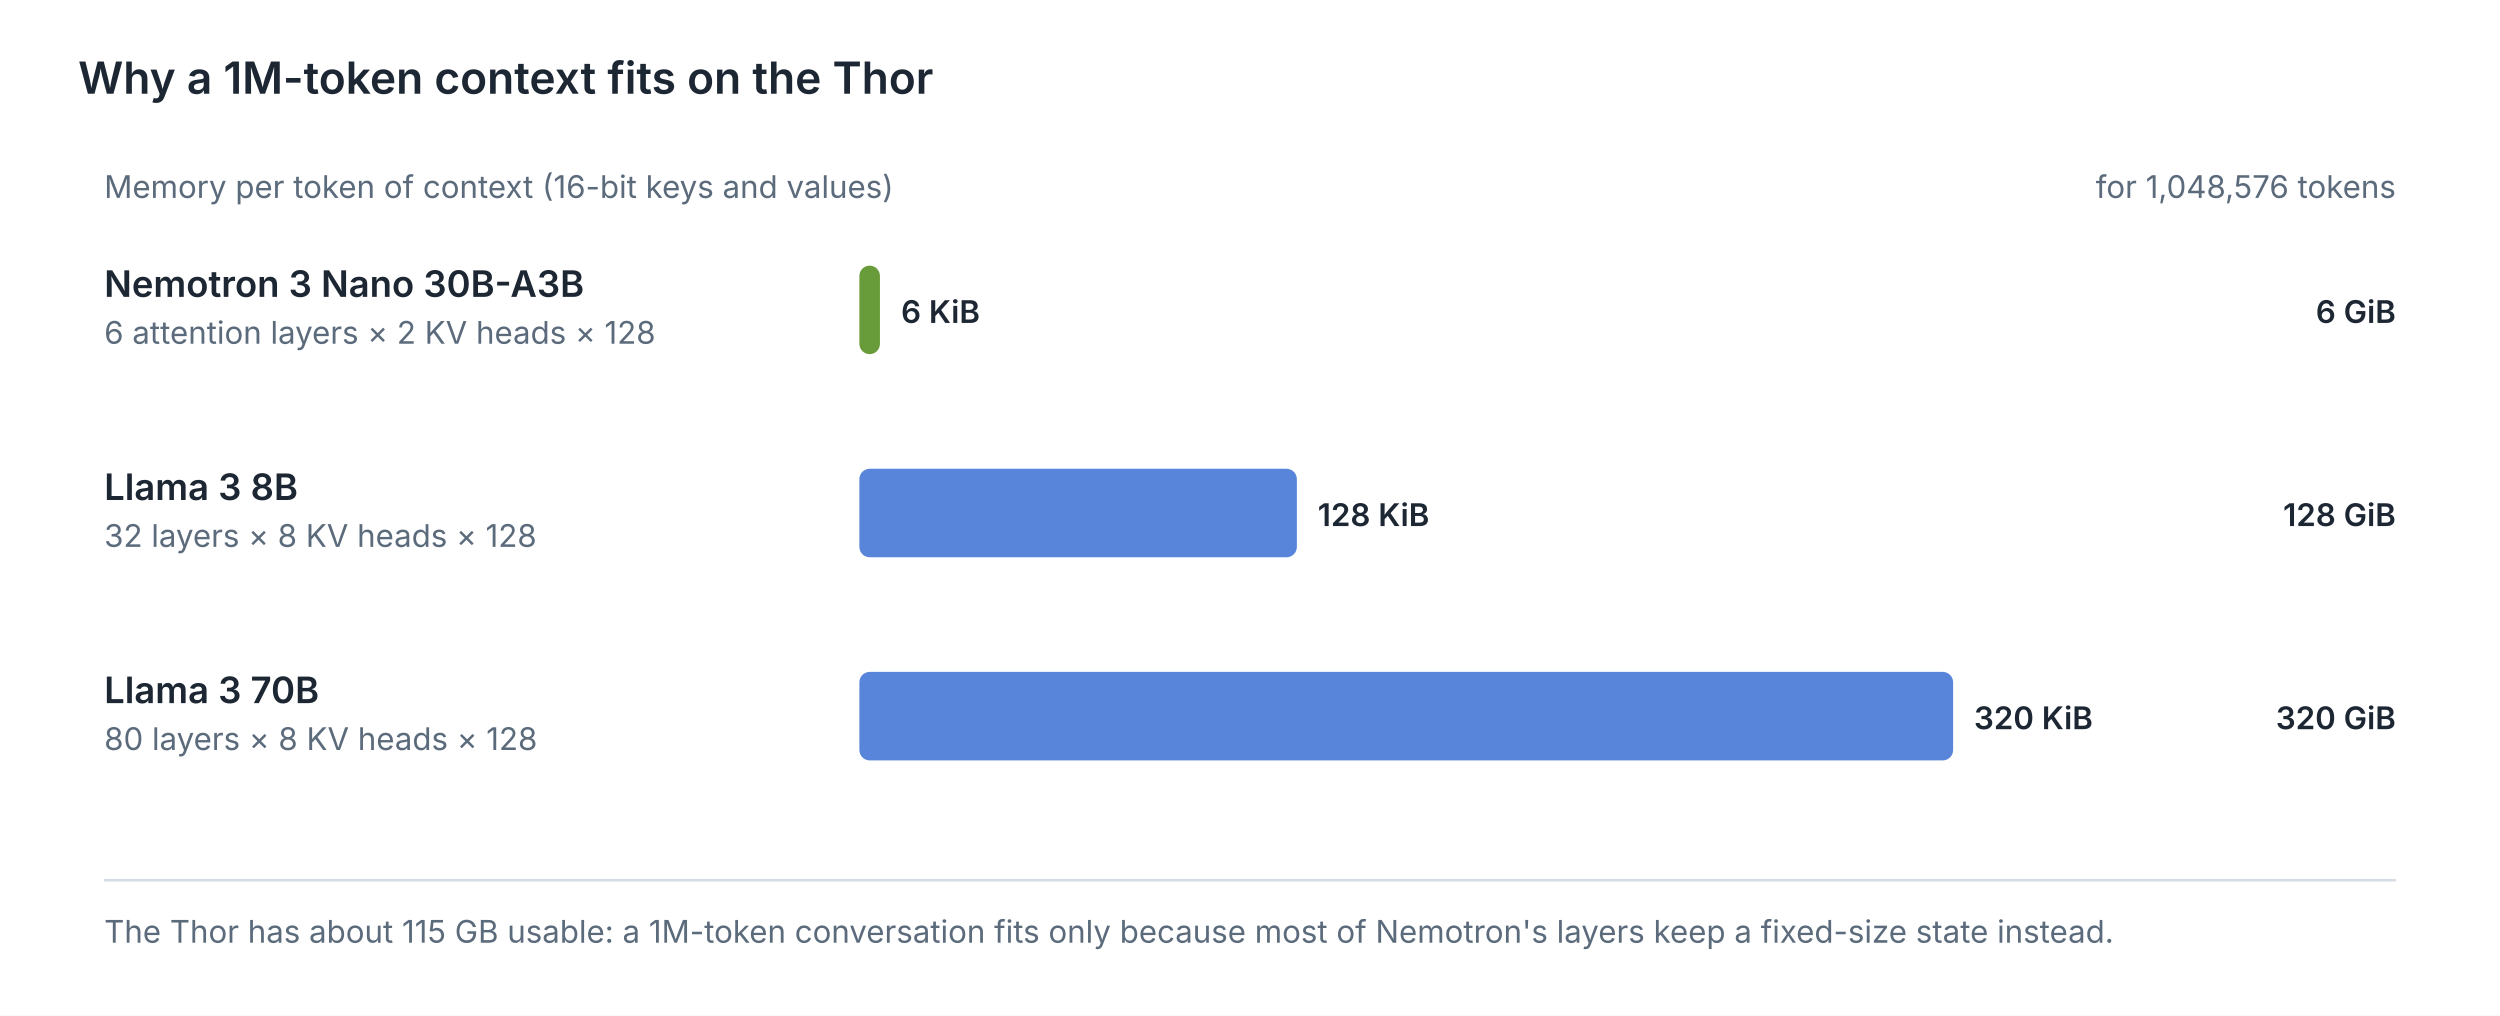
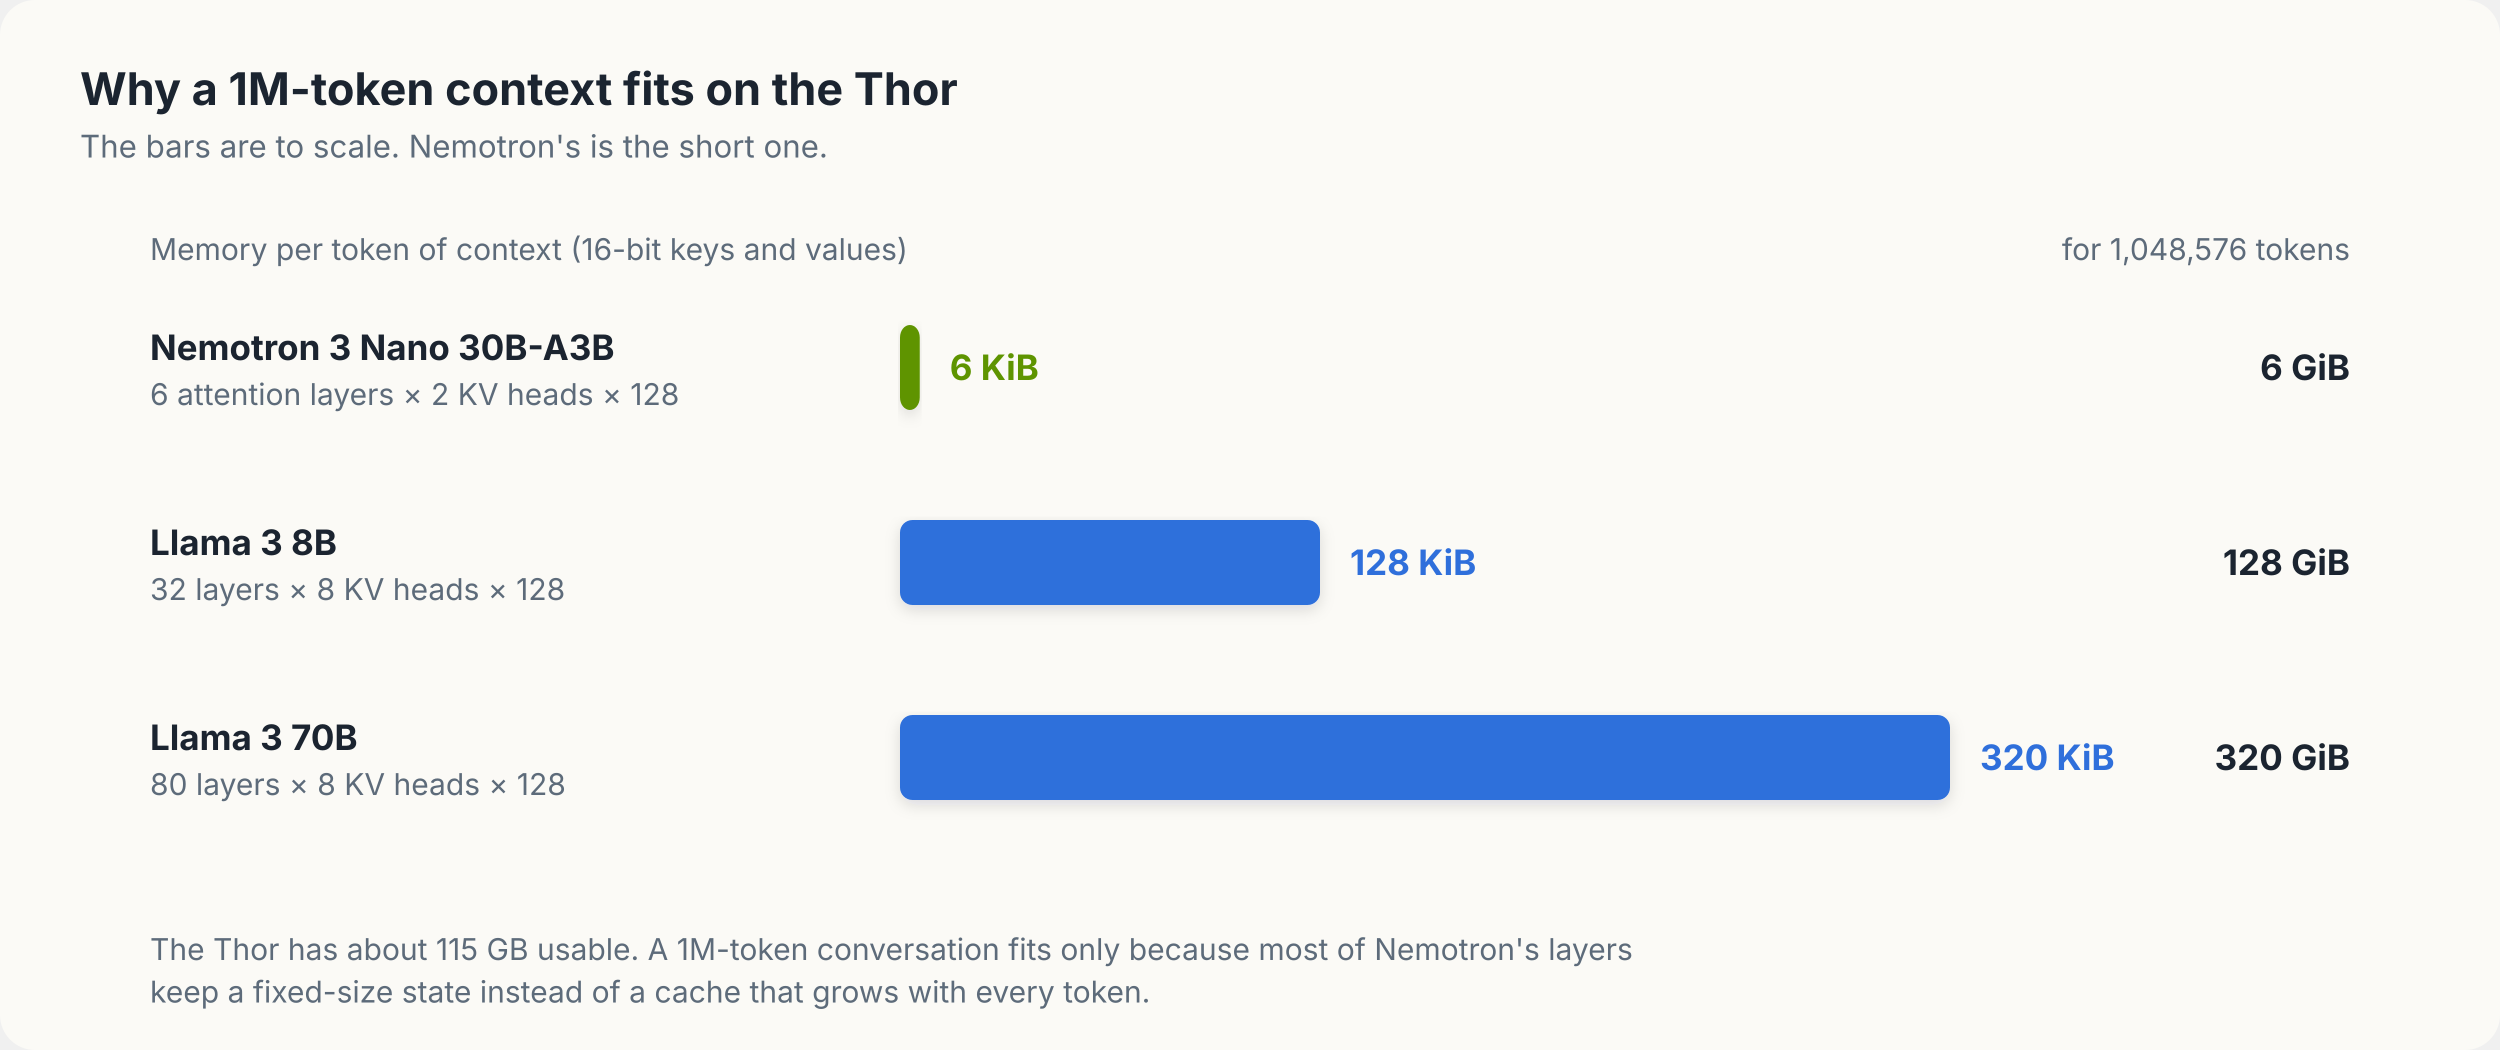
- <svg xmlns="http://www.w3.org/2000/svg" viewBox="0 0 960 390" width="960" height="390" role="img" aria-label="Memory per token of context: Nemotron 3 Nano 6 KiB, Llama 3 8B 128 KiB, Llama 3 70B 320 KiB. For one million tokens: 6 GiB, 128 GiB, 320 GiB.">
+ <svg xmlns="http://www.w3.org/2000/svg" viewBox="0 0 1000 420" width="1000" height="420" role="img" aria-label="Memory per token of context: Nemotron 3 Nano 6 KiB, Llama 3 8B 128 KiB, Llama 3 70B 320 KiB. For one million tokens: 6 GiB, 128 GiB, 320 GiB.">
  <style>
-     text { font-family: Inter, "Segoe UI", Helvetica, Arial, sans-serif; }
-     .title { fill: #1D2733; font-size: 17px; font-weight: 600; }
-     .name { fill: #1D2733; font-size: 14px; font-weight: 600; }
-     .note { fill: #5B6B7C; font-size: 12px; }
-     .label { fill: #1E88A8; font-size: 12px; }
-     .warn { fill: #D9542B; font-size: 12px; }
-     .num { fill: #1D2733; font-size: 12px; font-weight: 600; }
-     .mono { font-family: "JetBrains Mono", Menlo, monospace; }
-     .box { fill: #F4F7FA; stroke-width: 2; }
-     .built { stroke: #4E8A16; }
-     .planned { fill: #F4F7FA; stroke: #B7791F; stroke-width: 2; stroke-dasharray: 7 5; }
-     .outside { fill: #F7F9FB; stroke: #3B6FD4; stroke-width: 2; }
-     .zone { fill: none; stroke: #8A99AB; stroke-width: 1.5; stroke-dasharray: 6 5; }
-     .zonelabel { fill: #5B6B7C; font-size: 12px; font-weight: 600; }
-     .flow { stroke: #1E88A8; stroke-width: 2; fill: none; stroke-linejoin: round; }
-     .deny { stroke: #D9542B; stroke-width: 2; fill: none; stroke-dasharray: 5 4; stroke-linejoin: round; }
+     text { font-family: Inter, "Segoe UI", "Helvetica Neue", Helvetica, Arial, sans-serif; fill: #1B2430; }
+     .title { font-size: 18px; font-weight: 650; }
+     .lede { font-size: 12.5px; fill: #5D6B7A; }
+     .name { font-size: 14px; font-weight: 650; }
+     .sub { font-size: 12px; fill: #5D6B7A; }
+     .note { font-size: 12px; fill: #5D6B7A; }
+     .tab { font-size: 11.5px; font-weight: 650; letter-spacing: 0.04em; fill: #5D6B7A; }
+     .mono { font-family: "JetBrains Mono", "SF Mono", Menlo, Consolas, monospace; font-size: 12px; }
+     .dim { fill: #8794A3; }
+     .strong { font-weight: 700; }
+     .trap { fill: #CF4526; font-weight: 700; }
+     .pill { font-size: 11px; font-weight: 600; }
+     .wire { fill: none; stroke: #3F5873; stroke-width: 1.8; stroke-linecap: round; stroke-linejoin: round; }
+     .wire.danger { stroke: #CF4526; stroke-dasharray: 6 5; }
+     .wire.idle { stroke: #7F8EA0; stroke-dasharray: 2 5; }
  </style>
  <defs>
-     <marker id="arrow" viewBox="0 0 10 10" refX="9" refY="5" markerUnits="userSpaceOnUse" markerWidth="10" markerHeight="10" orient="auto">
-       <path d="M0,0 L10,5 L0,10 Z" fill="#1E88A8" />
+     <filter id="lift" x="-10%" y="-10%" width="120%" height="135%">
+       <feDropShadow dx="0" dy="2" stdDeviation="3" flood-color="#1B2430" flood-opacity="0.13" />
+     </filter>
+     <marker id="head" viewBox="0 0 10 10" refX="8.5" refY="5" markerUnits="userSpaceOnUse" markerWidth="11" markerHeight="11" orient="auto">
+       <path d="M0.5,1 L9,5 L0.5,9 Z" fill="#3F5873" />
    </marker>
-     <marker id="arrow-deny" viewBox="0 0 10 10" refX="9" refY="5" markerUnits="userSpaceOnUse" markerWidth="10" markerHeight="10" orient="auto">
-       <path d="M0,0 L10,5 L0,10 Z" fill="#D9542B" />
+     <marker id="head-danger" viewBox="0 0 10 10" refX="8.5" refY="5" markerUnits="userSpaceOnUse" markerWidth="11" markerHeight="11" orient="auto">
+       <path d="M0.5,1 L9,5 L0.5,9 Z" fill="#CF4526" />
+     </marker>
+     <marker id="head-idle" viewBox="0 0 10 10" refX="8.5" refY="5" markerUnits="userSpaceOnUse" markerWidth="11" markerHeight="11" orient="auto">
+       <path d="M0.5,1 L9,5 L0.5,9 Z" fill="#7F8EA0" />
    </marker>
  </defs>
-   <rect width="960" height="390" fill="#FFFFFF" />
-   <text x="30" y="36" class="title">Why a 1M-token context fits on the Thor</text>
-   <text x="40" y="76" class="note" text-anchor="start">Memory per token of context (16-bit keys and values)</text>
-   <text x="920" y="76" class="note" text-anchor="end">for 1,048,576 tokens</text>
-   <text x="40" y="114" class="name" text-anchor="start">Nemotron 3 Nano 30B-A3B</text>
-   <text x="40" y="132" class="note" text-anchor="start">6 attention layers × 2 KV heads × 128</text>
-   <rect x="330" y="102" width="7.9" height="34" rx="4" fill="#4E8A16" opacity="0.85" />
-   <text x="346" y="124" class="num" text-anchor="start">6 KiB</text>
-   <text x="920" y="124" class="num" text-anchor="end">6 GiB</text>
-   <text x="40" y="192" class="name" text-anchor="start">Llama 3 8B</text>
-   <text x="40" y="210" class="note" text-anchor="start">32 layers × 8 KV heads × 128</text>
-   <rect x="330" y="180" width="168.0" height="34" rx="4" fill="#3B6FD4" opacity="0.85" />
-   <text x="506" y="202" class="num" text-anchor="start">128 KiB</text>
-   <text x="920" y="202" class="num" text-anchor="end">128 GiB</text>
-   <text x="40" y="270" class="name" text-anchor="start">Llama 3 70B</text>
-   <text x="40" y="288" class="note" text-anchor="start">80 layers × 8 KV heads × 128</text>
-   <rect x="330" y="258" width="420.0" height="34" rx="4" fill="#3B6FD4" opacity="0.85" />
-   <text x="758" y="280" class="num" text-anchor="start">320 KiB</text>
-   <text x="920" y="280" class="num" text-anchor="end">320 GiB</text>
-   <line x1="40" y1="338" x2="920" y2="338" stroke="#D5DCE4" stroke-width="1" />
-   <text x="40" y="362" class="note" text-anchor="start">The Thor has about 115 GB usable: a 1M-token conversation fits only because most of Nemotron's layers keep a fixed-size state instead.</text>
+   <rect width="1000" height="420" rx="14" fill="#FBFAF6" />
+   <text x="32.0" y="42.0" class="title" text-anchor="start" xml:space="preserve">Why a 1M-token context fits on the Thor</text>
+   <text x="32.0" y="63.0" class="lede" text-anchor="start" xml:space="preserve">The bars are to scale. Nemotron's is the short one.</text>
+   <text x="60.0" y="104.0" class="note" text-anchor="start" xml:space="preserve">Memory per token of context (16-bit keys and values)</text>
+   <text x="940.0" y="104.0" class="note" text-anchor="end" xml:space="preserve">for 1,048,576 tokens</text>
+   <text x="60.0" y="144.0" class="name" text-anchor="start" xml:space="preserve">Nemotron 3 Nano 30B-A3B</text>
+   <text x="60.0" y="162.0" class="note" text-anchor="start" xml:space="preserve">6 attention layers × 2 KV heads × 128</text>
+   <rect x="360" y="130" width="7.9" height="34" rx="5" fill="#5E9400" filter="url(#lift)" />
+   <text x="379.9" y="152.0" class="name" text-anchor="start" style="fill:#5E9400" xml:space="preserve">6 KiB</text>
+   <text x="940.0" y="152.0" class="name" text-anchor="end" xml:space="preserve">6 GiB</text>
+   <text x="60.0" y="222.0" class="name" text-anchor="start" xml:space="preserve">Llama 3 8B</text>
+   <text x="60.0" y="240.0" class="note" text-anchor="start" xml:space="preserve">32 layers × 8 KV heads × 128</text>
+   <rect x="360" y="208" width="168.0" height="34" rx="5" fill="#2F6FDB" filter="url(#lift)" />
+   <text x="540.0" y="230.0" class="name" text-anchor="start" style="fill:#2F6FDB" xml:space="preserve">128 KiB</text>
+   <text x="940.0" y="230.0" class="name" text-anchor="end" xml:space="preserve">128 GiB</text>
+   <text x="60.0" y="300.0" class="name" text-anchor="start" xml:space="preserve">Llama 3 70B</text>
+   <text x="60.0" y="318.0" class="note" text-anchor="start" xml:space="preserve">80 layers × 8 KV heads × 128</text>
+   <rect x="360" y="286" width="420.0" height="34" rx="5" fill="#2F6FDB" filter="url(#lift)" />
+   <text x="792.0" y="308.0" class="name" text-anchor="start" style="fill:#2F6FDB" xml:space="preserve">320 KiB</text>
+   <text x="940.0" y="308.0" class="name" text-anchor="end" xml:space="preserve">320 GiB</text>
+   <text x="60.0" y="384.0" class="note" text-anchor="start" xml:space="preserve">The Thor has about 115 GB usable. A 1M-token conversation fits only because most of Nemotron's layers</text>
+   <text x="60.0" y="401.0" class="note" text-anchor="start" xml:space="preserve">keep a fixed-size state instead of a cache that grows with every token.</text>
</svg>
